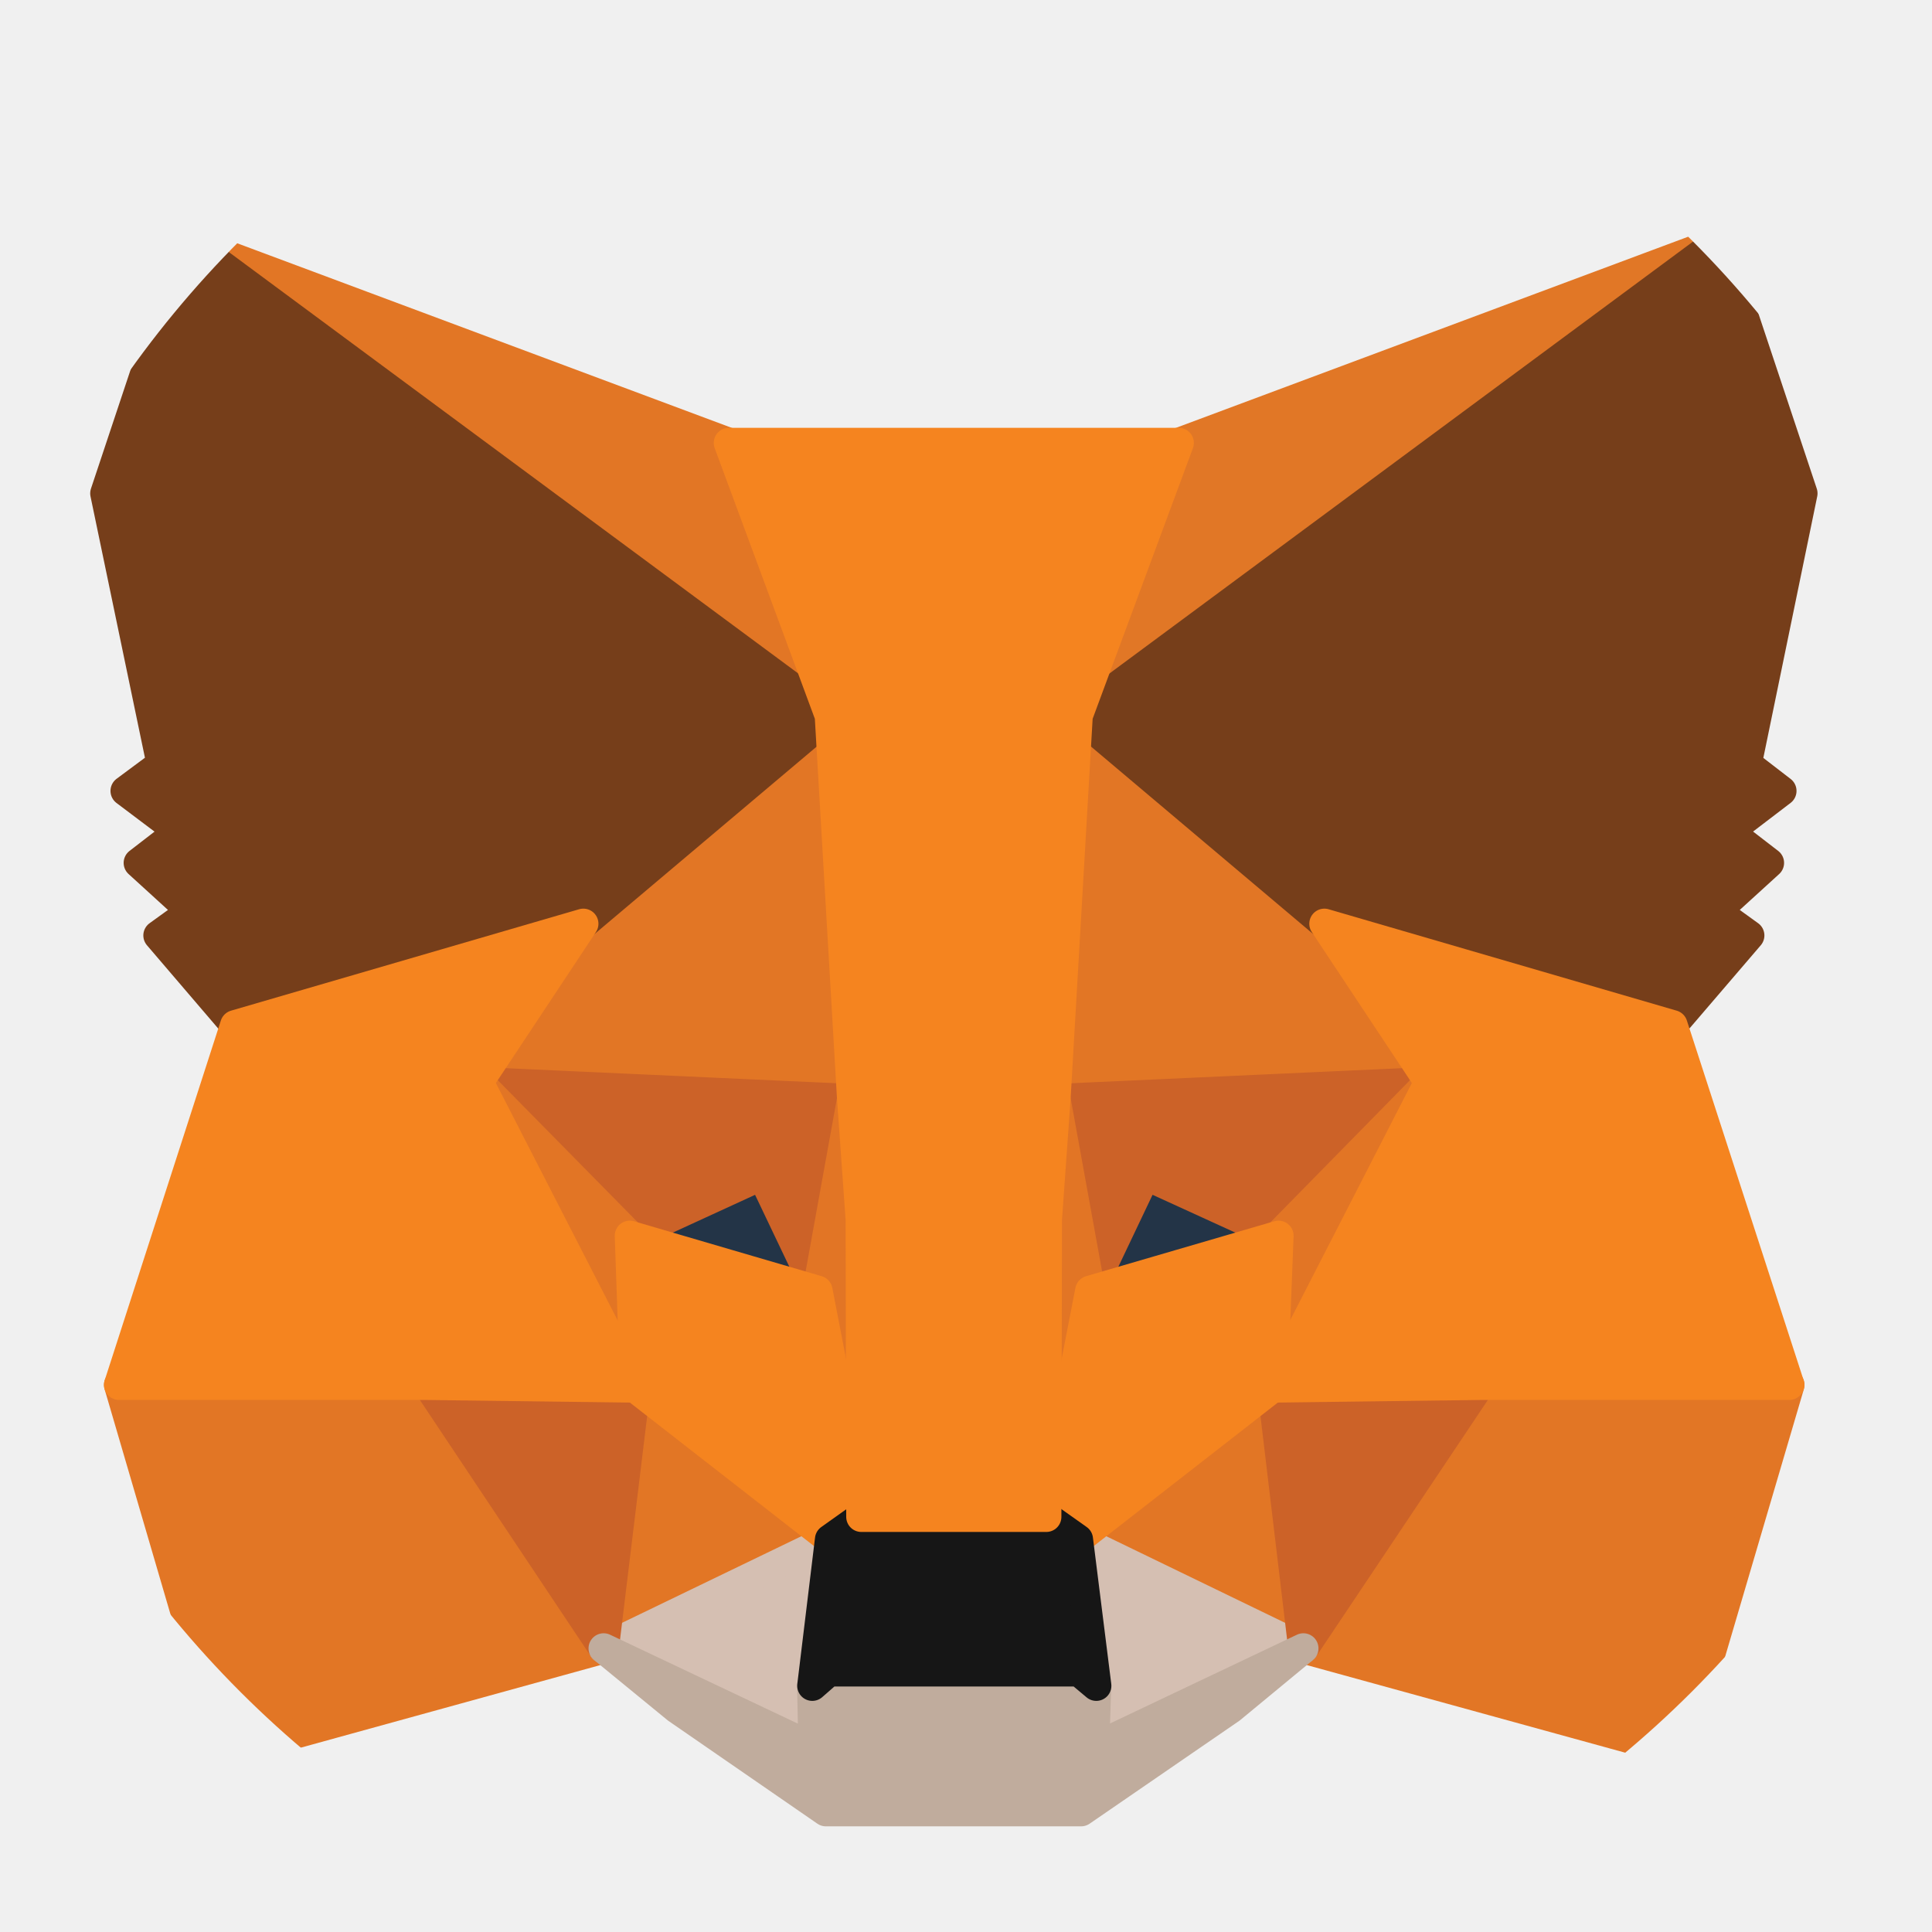
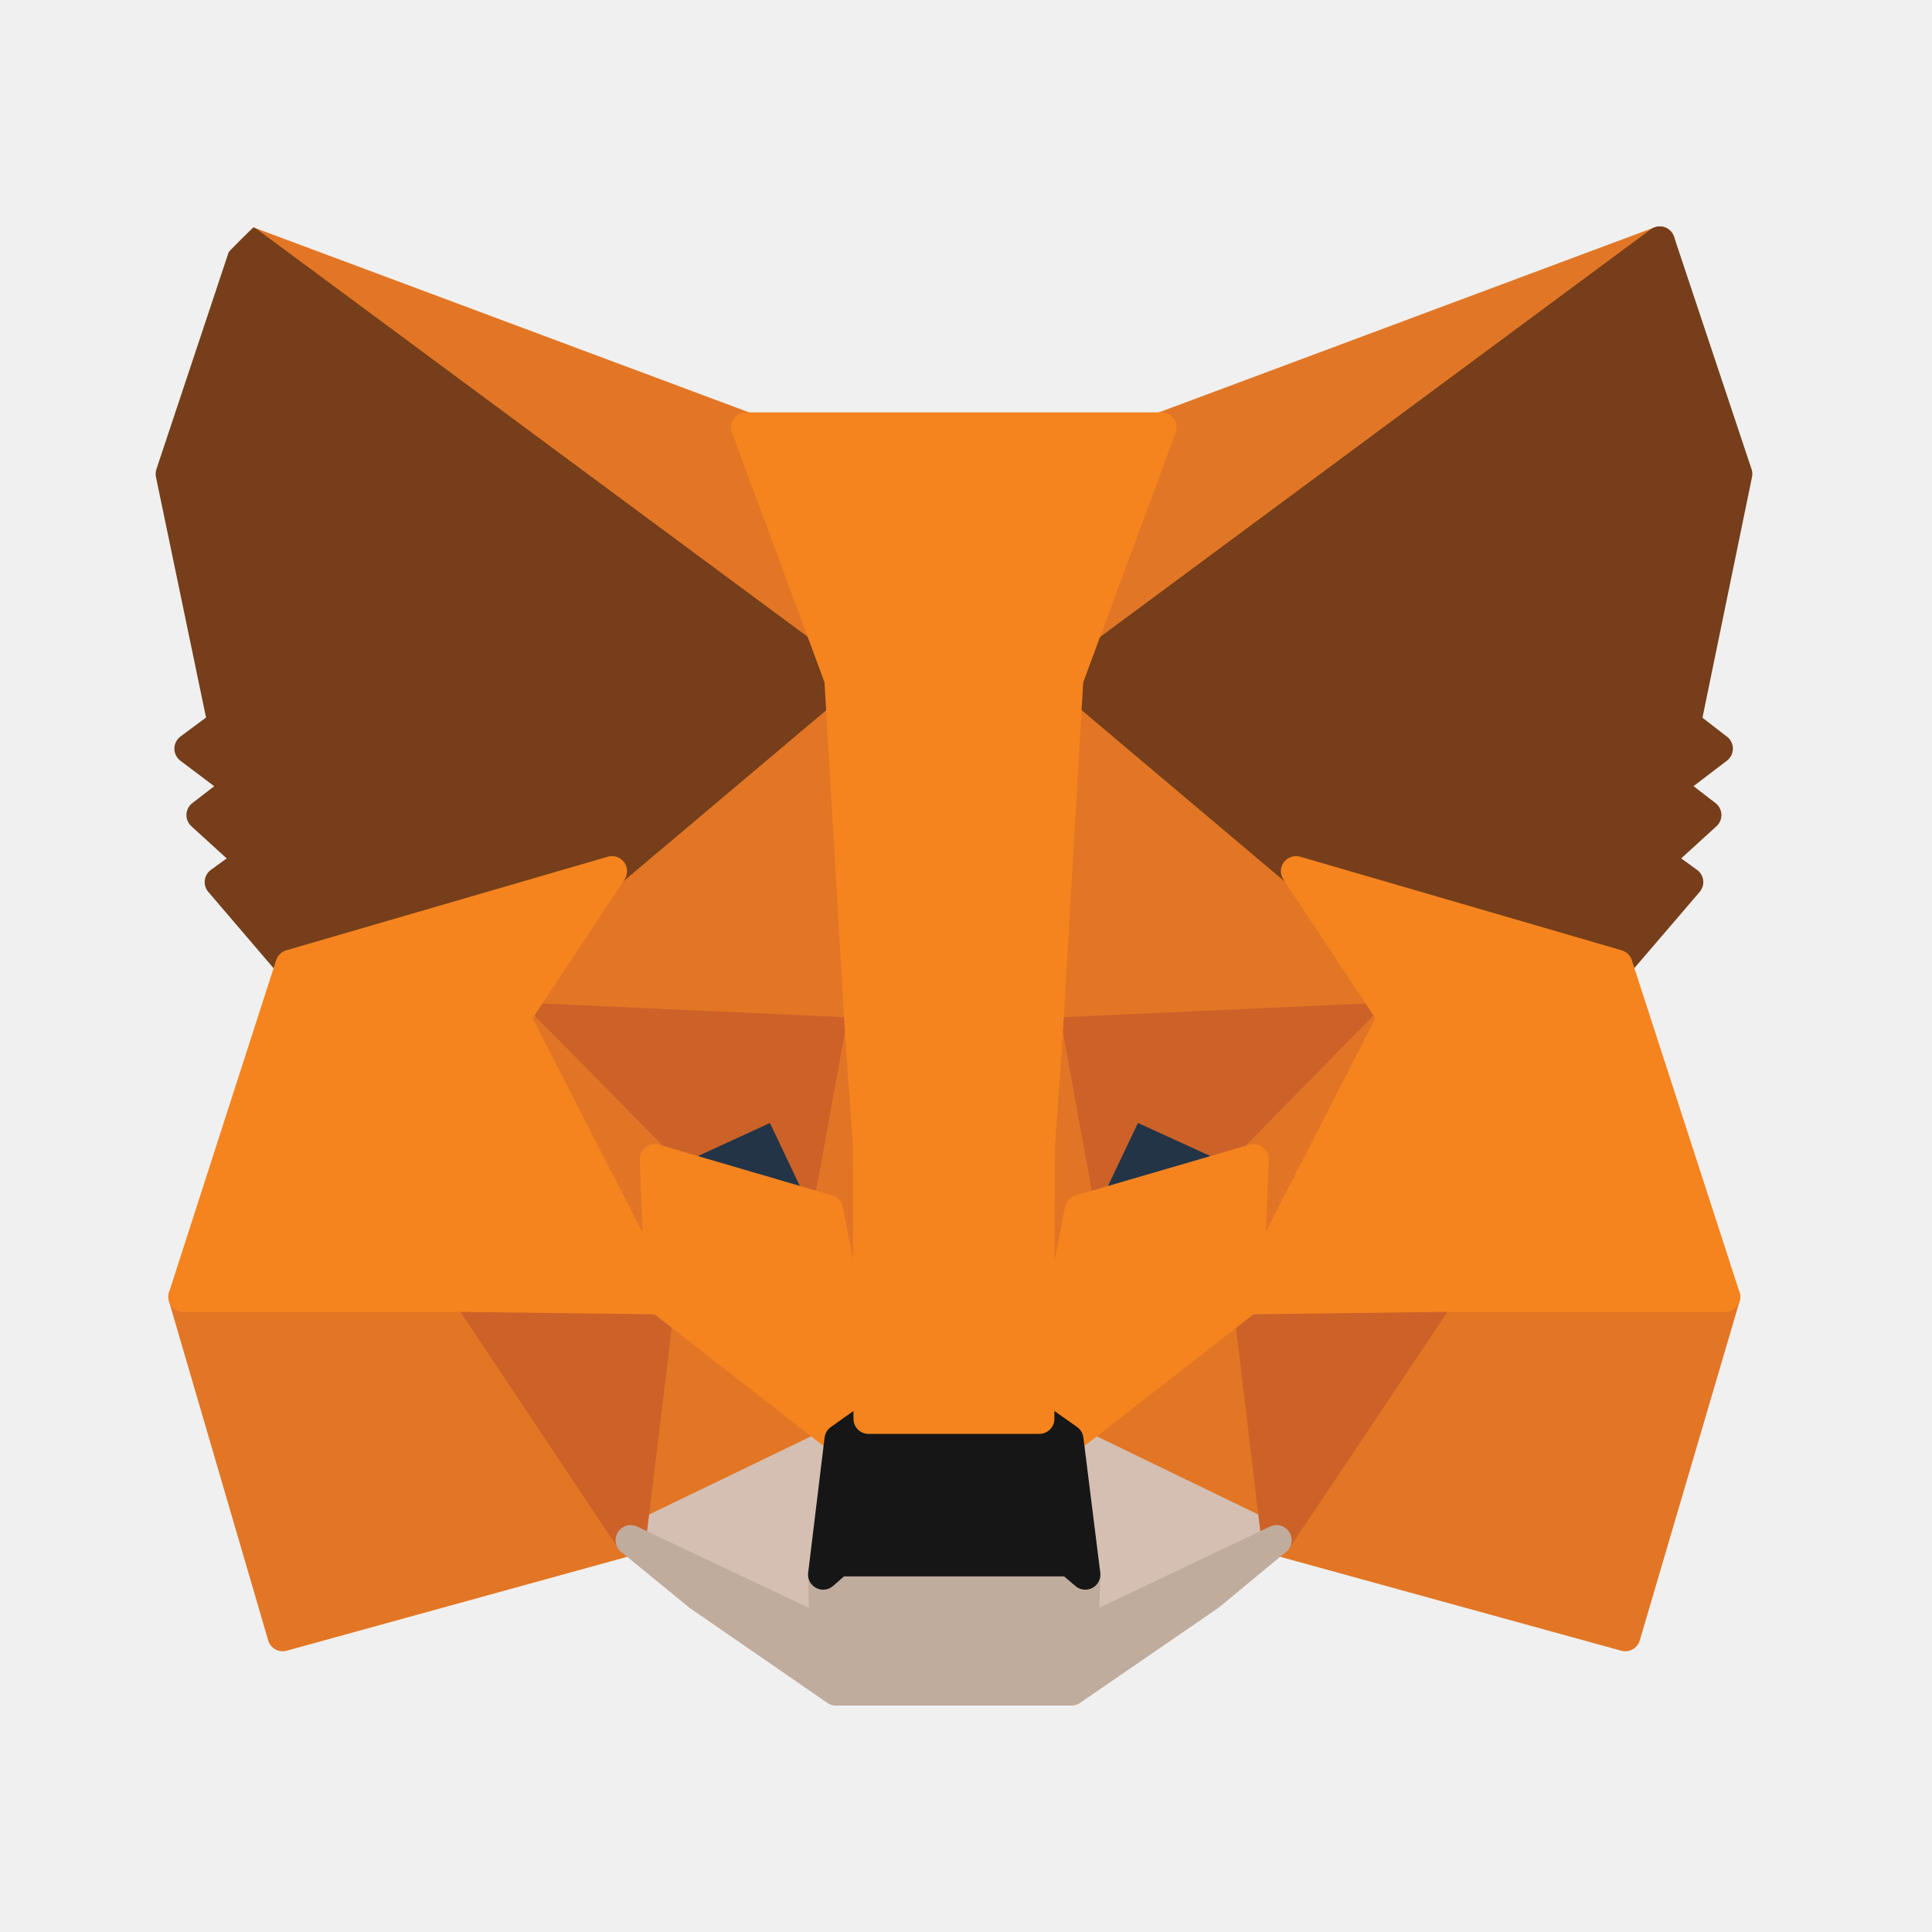
<svg xmlns="http://www.w3.org/2000/svg" width="16" height="16" viewBox="0 0 16 16" fill="none">
  <mask id="mask0" mask-type="alpha" maskUnits="userSpaceOnUse" x="-1" y="-1" width="18" height="18">
    <circle cx="8" cy="8" r="8" fill="white" stroke="#EAEDFC" />
  </mask>
  <g mask="url(#mask0)">
-     <path d="M14.232 2L8.741 6.063L9.762 3.668L14.232 2Z" fill="#E17726" stroke="#E17726" stroke-width="0.25" stroke-linecap="round" stroke-linejoin="round" />
-     <path d="M1.568 2L7.01 6.101L6.037 3.668L1.568 2Z" fill="#E27625" stroke="#E27625" stroke-width="0.25" stroke-linecap="round" stroke-linejoin="round" />
-     <path d="M12.255 11.42L10.794 13.652L13.923 14.513L14.819 11.469L12.255 11.42Z" fill="#E27625" stroke="#E27625" stroke-width="0.25" stroke-linecap="round" stroke-linejoin="round" />
-     <path d="M0.986 11.469L1.877 14.513L5 13.652L3.544 11.42L0.986 11.469Z" fill="#E27625" stroke="#E27625" stroke-width="0.25" stroke-linecap="round" stroke-linejoin="round" />
-     <path d="M4.832 7.65L3.963 8.961L7.059 9.101L6.955 5.77L4.832 7.65Z" fill="#E27625" stroke="#E27625" stroke-width="0.25" stroke-linecap="round" stroke-linejoin="round" />
-     <path d="M10.968 7.65L8.812 5.732L8.741 9.101L11.837 8.96L10.968 7.65Z" fill="#E27625" stroke="#E27625" stroke-width="0.25" stroke-linecap="round" stroke-linejoin="round" />
-     <path d="M5 13.652L6.874 12.748L5.261 11.491L5 13.652Z" fill="#E27625" stroke="#E27625" stroke-width="0.25" stroke-linecap="round" stroke-linejoin="round" />
-     <path d="M8.927 12.748L10.795 13.652L10.54 11.491L8.927 12.748Z" fill="#E27625" stroke="#E27625" stroke-width="0.25" stroke-linecap="round" stroke-linejoin="round" />
-     <path d="M10.794 13.652L8.926 12.747L9.078 13.96L9.062 14.475L10.794 13.652Z" fill="#D5BFB2" stroke="#D5BFB2" stroke-width="0.25" stroke-linecap="round" stroke-linejoin="round" />
-     <path d="M4.999 13.652L6.737 14.475L6.726 13.96L6.873 12.747L4.999 13.652Z" fill="#D5BFB2" stroke="#D5BFB2" stroke-width="0.25" stroke-linecap="round" stroke-linejoin="round" />
-     <path d="M6.77 10.689L5.216 10.234L6.313 9.73L6.77 10.689Z" fill="#233447" stroke="#233447" stroke-width="0.25" stroke-linecap="round" stroke-linejoin="round" />
-     <path d="M9.029 10.689L9.485 9.73L10.588 10.234L9.029 10.689Z" fill="#233447" stroke="#233447" stroke-width="0.25" stroke-linecap="round" stroke-linejoin="round" />
-     <path d="M5 13.652L5.271 11.42L3.544 11.469L5 13.652Z" fill="#CC6228" stroke="#CC6228" stroke-width="0.25" stroke-linecap="round" stroke-linejoin="round" />
-     <path d="M10.528 11.42L10.794 13.652L12.255 11.469L10.528 11.42Z" fill="#CC6228" stroke="#CC6228" stroke-width="0.25" stroke-linecap="round" stroke-linejoin="round" />
-     <path d="M11.837 8.961L8.741 9.102L9.029 10.689L9.485 9.73L10.588 10.234L11.837 8.961Z" fill="#CC6228" stroke="#CC6228" stroke-width="0.25" stroke-linecap="round" stroke-linejoin="round" />
-     <path d="M5.216 10.234L6.313 9.73L6.77 10.689L7.058 9.102L3.962 8.961L5.216 10.234Z" fill="#CC6228" stroke="#CC6228" stroke-width="0.25" stroke-linecap="round" stroke-linejoin="round" />
-     <path d="M3.962 8.961L5.26 11.491L5.216 10.234L3.962 8.961Z" fill="#E27525" stroke="#E27525" stroke-width="0.25" stroke-linecap="round" stroke-linejoin="round" />
-     <path d="M10.587 10.234L10.539 11.491L11.837 8.961L10.587 10.234Z" fill="#E27525" stroke="#E27525" stroke-width="0.25" stroke-linecap="round" stroke-linejoin="round" />
-     <path d="M7.057 9.102L6.77 10.689L7.133 12.563L7.215 10.093L7.057 9.102Z" fill="#E27525" stroke="#E27525" stroke-width="0.25" stroke-linecap="round" stroke-linejoin="round" />
-     <path d="M8.741 9.102L8.589 10.088L8.665 12.563L9.029 10.689L8.741 9.102Z" fill="#E27525" stroke="#E27525" stroke-width="0.25" stroke-linecap="round" stroke-linejoin="round" />
-     <path d="M9.029 10.689L8.665 12.564L8.926 12.748L10.539 11.491L10.588 10.234L9.029 10.689Z" fill="#F5841F" stroke="#F5841F" stroke-width="0.25" stroke-linecap="round" stroke-linejoin="round" />
-     <path d="M5.216 10.234L5.26 11.491L6.873 12.748L7.133 12.564L6.77 10.689L5.216 10.234Z" fill="#F5841F" stroke="#F5841F" stroke-width="0.25" stroke-linecap="round" stroke-linejoin="round" />
-     <path d="M9.061 14.474L9.078 13.96L8.936 13.841H6.862L6.726 13.96L6.737 14.474L4.999 13.651L5.607 14.149L6.84 15H8.953L10.191 14.149L10.794 13.651L9.061 14.474Z" fill="#C0AC9D" stroke="#C0AC9D" stroke-width="0.25" stroke-linecap="round" stroke-linejoin="round" />
-     <path d="M8.927 12.748L8.666 12.563H7.134L6.874 12.748L6.727 13.961L6.863 13.842H8.937L9.079 13.961L8.927 12.748Z" fill="#161616" stroke="#161616" stroke-width="0.25" stroke-linecap="round" stroke-linejoin="round" />
-     <path d="M14.465 6.328L14.927 4.086L14.232 2L8.926 5.927L10.968 7.65L13.851 8.489L14.487 7.747L14.21 7.547L14.65 7.146L14.313 6.886L14.753 6.55L14.465 6.328Z" fill="#763E1A" stroke="#763E1A" stroke-width="0.25" stroke-linecap="round" stroke-linejoin="round" />
-     <path d="M0.872 4.086L1.339 6.328L1.04 6.55L1.486 6.886L1.149 7.146L1.589 7.547L1.312 7.747L1.947 8.489L4.831 7.65L6.873 5.927L1.567 2L0.872 4.086Z" fill="#763E1A" stroke="#763E1A" stroke-width="0.25" stroke-linecap="round" stroke-linejoin="round" />
-     <path d="M13.851 8.49L10.968 7.65L11.837 8.961L10.539 11.491L12.255 11.469H14.818L13.851 8.49Z" fill="#F5841F" stroke="#F5841F" stroke-width="0.25" stroke-linecap="round" stroke-linejoin="round" />
-     <path d="M4.831 7.65L1.948 8.49L0.986 11.469H3.544L5.26 11.491L3.962 8.961L4.831 7.65Z" fill="#F5841F" stroke="#F5841F" stroke-width="0.25" stroke-linecap="round" stroke-linejoin="round" />
-     <path d="M8.741 9.101L8.925 5.927L9.762 3.668H6.036L6.872 5.927L7.057 9.101L7.128 10.098L7.133 12.562H8.665L8.67 10.098L8.741 9.101Z" fill="#F5841F" stroke="#F5841F" stroke-width="0.25" stroke-linecap="round" stroke-linejoin="round" />
+     <path d="M13.746 2L8.677 5.75L9.62 3.54L13.746 2Z" fill="#E17726" stroke="#E17726" stroke-width="0.25" stroke-linecap="round" stroke-linejoin="round" />
+     <path d="M2.055 2L7.078 5.785L6.181 3.54L2.055 2Z" fill="#E27625" stroke="#E27625" stroke-width="0.25" stroke-linecap="round" stroke-linejoin="round" />
+     <path d="M11.921 10.695L10.572 12.755L13.46 13.55L14.287 10.74L11.921 10.695Z" fill="#E27625" stroke="#E27625" stroke-width="0.25" stroke-linecap="round" stroke-linejoin="round" />
+     <path d="M1.519 10.74L2.341 13.55L5.224 12.755L3.88 10.695L1.519 10.74Z" fill="#E27625" stroke="#E27625" stroke-width="0.25" stroke-linecap="round" stroke-linejoin="round" />
+     <path d="M5.068 7.215L4.266 8.425L7.123 8.555L7.028 5.48L5.068 7.215Z" fill="#E27625" stroke="#E27625" stroke-width="0.25" stroke-linecap="round" stroke-linejoin="round" />
+     <path d="M10.733 7.215L8.743 5.445L8.677 8.555L11.535 8.425L10.733 7.215Z" fill="#E27625" stroke="#E27625" stroke-width="0.25" stroke-linecap="round" stroke-linejoin="round" />
+     <path d="M5.224 12.755L6.953 11.92L5.464 10.76L5.224 12.755Z" fill="#E27625" stroke="#E27625" stroke-width="0.25" stroke-linecap="round" stroke-linejoin="round" />
+     <path d="M8.848 11.92L10.573 12.755L10.337 10.76L8.848 11.92Z" fill="#E27625" stroke="#E27625" stroke-width="0.25" stroke-linecap="round" stroke-linejoin="round" />
+     <path d="M10.572 12.755L8.848 11.92L8.988 13.04L8.973 13.515L10.572 12.755Z" fill="#D5BFB2" stroke="#D5BFB2" stroke-width="0.25" stroke-linecap="round" stroke-linejoin="round" />
+     <path d="M5.223 12.755L6.828 13.515L6.817 13.04L6.953 11.92L5.223 12.755Z" fill="#D5BFB2" stroke="#D5BFB2" stroke-width="0.25" stroke-linecap="round" stroke-linejoin="round" />
+     <path d="M6.857 10.02L5.424 9.6L6.436 9.135L6.857 10.02Z" fill="#233447" stroke="#233447" stroke-width="0.25" stroke-linecap="round" stroke-linejoin="round" />
+     <path d="M8.943 10.02L9.364 9.135L10.382 9.6L8.943 10.02Z" fill="#233447" stroke="#233447" stroke-width="0.25" stroke-linecap="round" stroke-linejoin="round" />
+     <path d="M5.224 12.755L5.474 10.695L3.88 10.74L5.224 12.755Z" fill="#CC6228" stroke="#CC6228" stroke-width="0.25" stroke-linecap="round" stroke-linejoin="round" />
+     <path d="M10.326 10.695L10.572 12.755L11.921 10.74L10.326 10.695Z" fill="#CC6228" stroke="#CC6228" stroke-width="0.25" stroke-linecap="round" stroke-linejoin="round" />
+     <path d="M11.535 8.425L8.677 8.555L8.943 10.02L9.364 9.135L10.382 9.6L11.535 8.425Z" fill="#CC6228" stroke="#CC6228" stroke-width="0.25" stroke-linecap="round" stroke-linejoin="round" />
+     <path d="M5.424 9.6L6.436 9.135L6.857 10.02L7.123 8.555L4.266 8.425L5.424 9.6Z" fill="#CC6228" stroke="#CC6228" stroke-width="0.25" stroke-linecap="round" stroke-linejoin="round" />
+     <path d="M4.266 8.425L5.464 10.76L5.424 9.6L4.266 8.425Z" fill="#E27525" stroke="#E27525" stroke-width="0.25" stroke-linecap="round" stroke-linejoin="round" />
+     <path d="M10.382 9.6L10.337 10.76L11.535 8.425L10.382 9.6Z" fill="#E27525" stroke="#E27525" stroke-width="0.25" stroke-linecap="round" stroke-linejoin="round" />
+     <path d="M7.123 8.555L6.857 10.02L7.193 11.75L7.268 9.47L7.123 8.555Z" fill="#E27525" stroke="#E27525" stroke-width="0.25" stroke-linecap="round" stroke-linejoin="round" />
+     <path d="M8.677 8.555L8.537 9.465L8.607 11.75L8.943 10.02L8.677 8.555Z" fill="#E27525" stroke="#E27525" stroke-width="0.25" stroke-linecap="round" stroke-linejoin="round" />
+     <path d="M8.943 10.02L8.607 11.75L8.848 11.92L10.337 10.76L10.382 9.6L8.943 10.02Z" fill="#F5841F" stroke="#F5841F" stroke-width="0.25" stroke-linecap="round" stroke-linejoin="round" />
+     <path d="M5.424 9.6L5.464 10.76L6.953 11.92L7.193 11.75L6.857 10.02L5.424 9.6Z" fill="#F5841F" stroke="#F5841F" stroke-width="0.25" stroke-linecap="round" stroke-linejoin="round" />
+     <path d="M8.973 13.515L8.988 13.04L8.858 12.93H6.943L6.817 13.04L6.828 13.515L5.223 12.755L5.785 13.215L6.923 14H8.873L10.016 13.215L10.572 12.755L8.973 13.515Z" fill="#C0AC9D" stroke="#C0AC9D" stroke-width="0.25" stroke-linecap="round" stroke-linejoin="round" />
+     <path d="M8.848 11.92L8.607 11.75H7.193L6.953 11.92L6.817 13.04L6.943 12.93H8.858L8.988 13.04L8.848 11.92Z" fill="#161616" stroke="#161616" stroke-width="0.25" stroke-linecap="round" stroke-linejoin="round" />
+     <path d="M13.961 5.995L14.387 3.925L13.745 2L8.848 5.625L10.732 7.215L13.394 7.99L13.981 7.305L13.725 7.12L14.131 6.75L13.82 6.51L14.226 6.2L13.961 5.995Z" fill="#763E1A" stroke="#763E1A" stroke-width="0.25" stroke-linecap="round" stroke-linejoin="round" />
+     <path d="M1.414 3.925L1.845 5.995L1.569 6.2L1.98 6.51L1.669 6.75L2.075 7.12L1.82 7.305L2.406 7.99L5.068 7.215L6.953 5.625L2.055 2L1.414 3.925Z" fill="#763E1A" stroke="#763E1A" stroke-width="0.25" stroke-linecap="round" stroke-linejoin="round" />
+     <path d="M13.395 7.99L10.733 7.215L11.535 8.425L10.337 10.76L11.921 10.74H14.287L13.395 7.99Z" fill="#F5841F" stroke="#F5841F" stroke-width="0.25" stroke-linecap="round" stroke-linejoin="round" />
+     <path d="M5.068 7.215L2.406 7.99L1.519 10.74H3.88L5.464 10.76L4.266 8.425L5.068 7.215Z" fill="#F5841F" stroke="#F5841F" stroke-width="0.25" stroke-linecap="round" stroke-linejoin="round" />
+     <path d="M8.677 8.555L8.847 5.625L9.619 3.54H6.18L6.952 5.625L7.123 8.555L7.188 9.475L7.193 11.75H8.607L8.612 9.475L8.677 8.555Z" fill="#F5841F" stroke="#F5841F" stroke-width="0.25" stroke-linecap="round" stroke-linejoin="round" />
  </g>
</svg>
